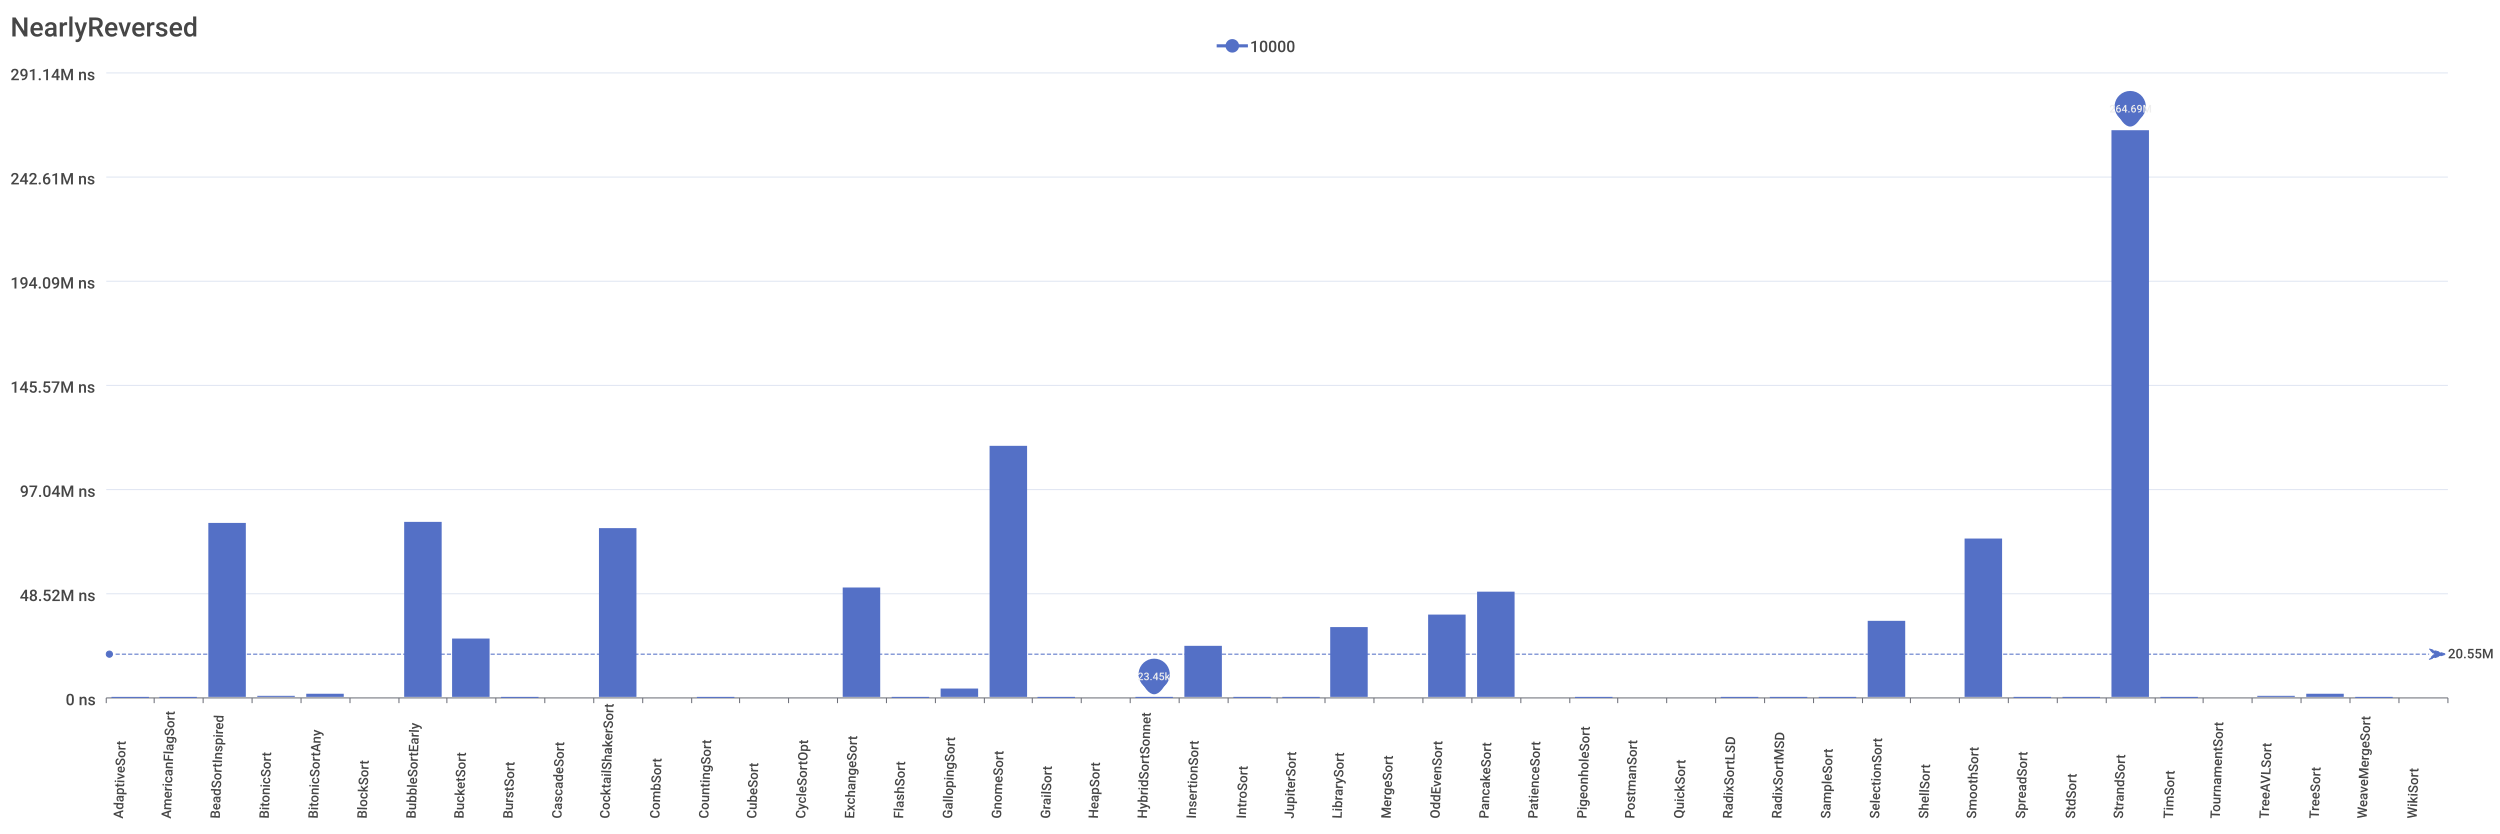
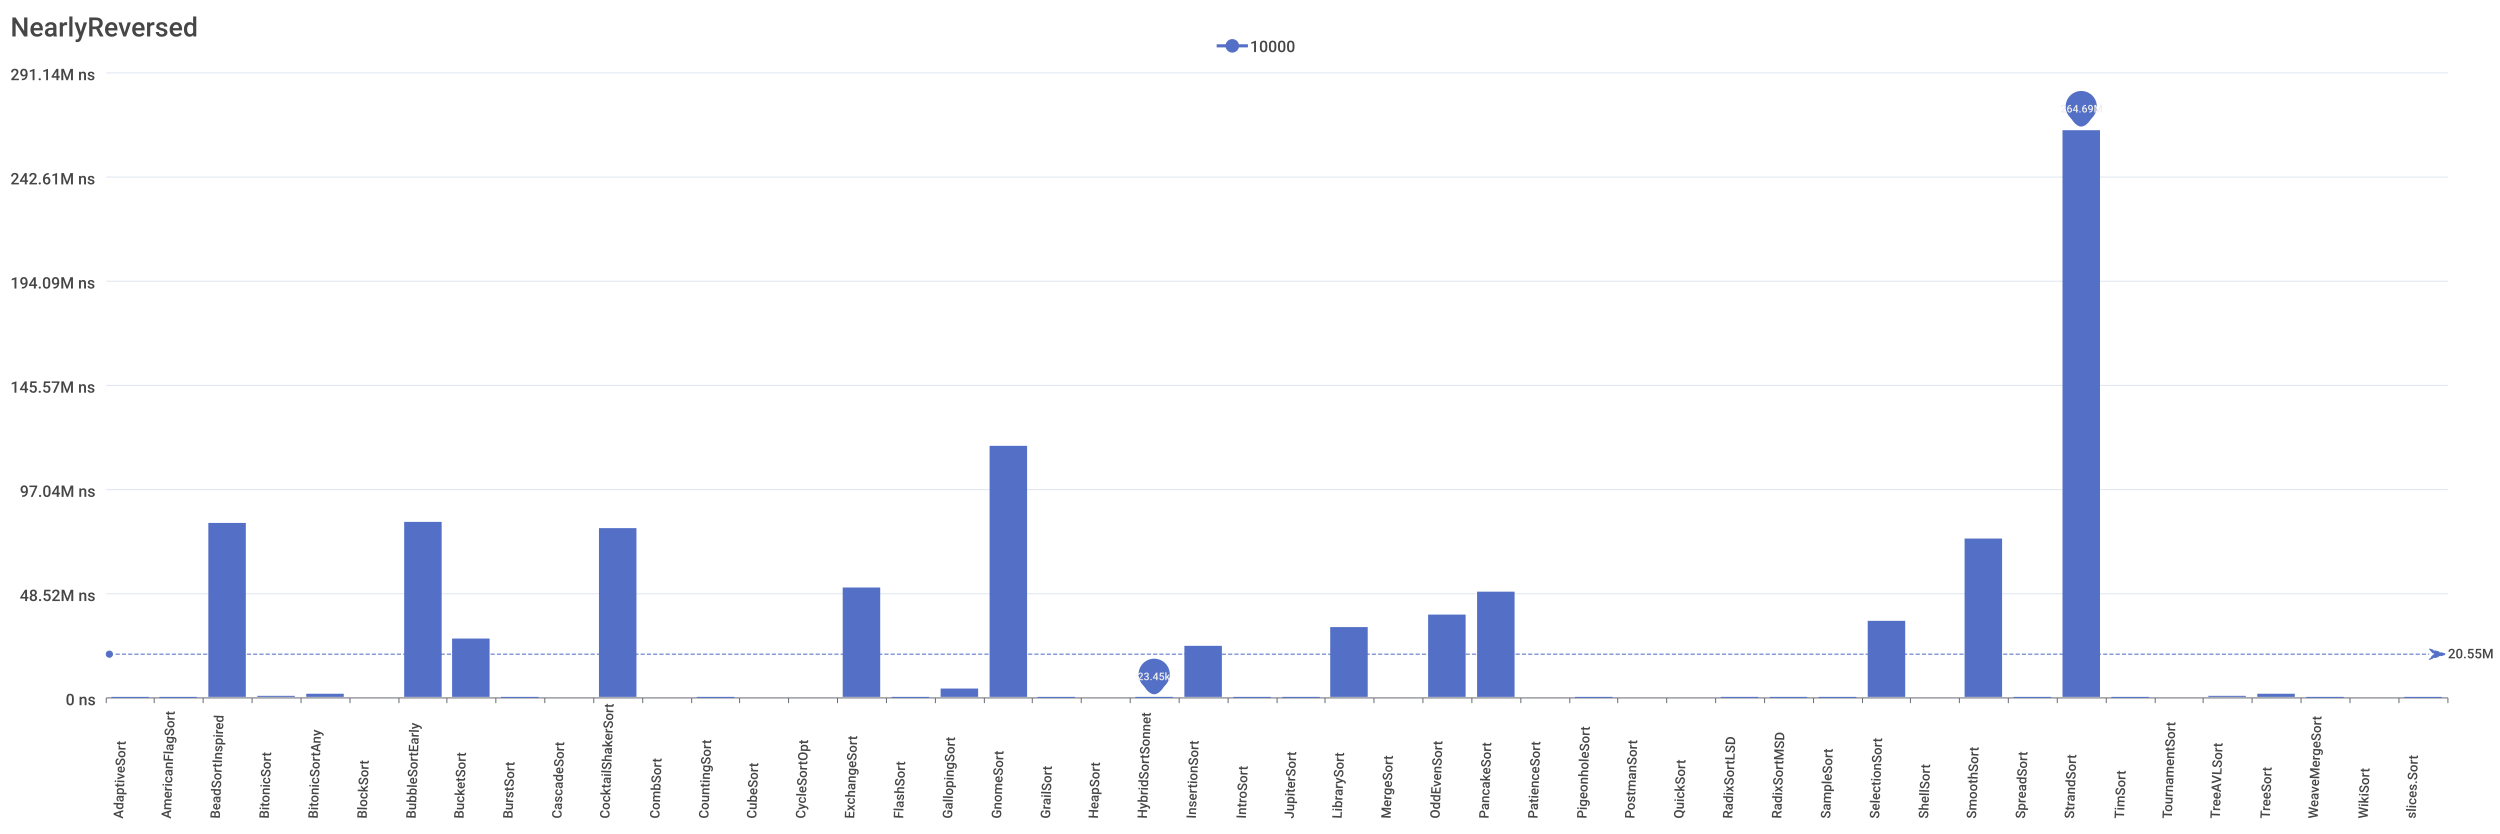
<svg xmlns="http://www.w3.org/2000/svg" width="2400" height="800">\n<path d="M 0 0 L 2400 0 L 2400 800 L 0 800 L 0 0" style="stroke-width:0;stroke:none;fill:rgba(255,255,255,1.0)" />
  <path d="M 1168 44 L 1198 44" style="stroke-width:3;stroke:rgba(84,112,198,1.0);fill:rgba(84,112,198,1.0)" />
  <circle cx="1183" cy="44" r="5" style="stroke-width:3;stroke:rgba(84,112,198,1.0);fill:rgba(84,112,198,1.0)" />
  <path d="" style="stroke-width:3;stroke:rgba(84,112,198,1.0);fill:rgba(84,112,198,1.0)" />
  <text x="1200" y="50" style="stroke-width:0;stroke:none;fill:rgba(70,70,70,1.0);font-size:15.3px;font-family:'Roboto Medium',sans-serif">10000</text>
  <text x="10" y="35" style="stroke-width:0;stroke:none;fill:rgba(70,70,70,1.0);font-size:25.6px;font-family:'Roboto Medium',sans-serif">NearlyReversed</text>
  <text x="10" y="77" style="stroke-width:0;stroke:none;fill:rgba(70,70,70,1.0);font-size:15.3px;font-family:'Roboto Medium',sans-serif">291.14M ns</text>
  <text x="10" y="177" style="stroke-width:0;stroke:none;fill:rgba(70,70,70,1.0);font-size:15.3px;font-family:'Roboto Medium',sans-serif">242.61M ns</text>
  <text x="10" y="277" style="stroke-width:0;stroke:none;fill:rgba(70,70,70,1.0);font-size:15.3px;font-family:'Roboto Medium',sans-serif">194.09M ns</text>
  <text x="10" y="377" style="stroke-width:0;stroke:none;fill:rgba(70,70,70,1.0);font-size:15.3px;font-family:'Roboto Medium',sans-serif">145.57M ns</text>
  <text x="19" y="477" style="stroke-width:0;stroke:none;fill:rgba(70,70,70,1.0);font-size:15.3px;font-family:'Roboto Medium',sans-serif">97.04M ns</text>
  <text x="19" y="577" style="stroke-width:0;stroke:none;fill:rgba(70,70,70,1.0);font-size:15.3px;font-family:'Roboto Medium',sans-serif">48.52M ns</text>
  <text x="63" y="677" style="stroke-width:0;stroke:none;fill:rgba(70,70,70,1.0);font-size:15.3px;font-family:'Roboto Medium',sans-serif">0 ns</text>
  <path d="M 102 70 L 2350 70" style="stroke-width:1;stroke:rgba(224,230,242,1.0);fill:none" />
  <path d="M 102 170 L 2350 170" style="stroke-width:1;stroke:rgba(224,230,242,1.0);fill:none" />
  <path d="M 102 270 L 2350 270" style="stroke-width:1;stroke:rgba(224,230,242,1.0);fill:none" />
  <path d="M 102 370 L 2350 370" style="stroke-width:1;stroke:rgba(224,230,242,1.0);fill:none" />
  <path d="M 102 470 L 2350 470" style="stroke-width:1;stroke:rgba(224,230,242,1.0);fill:none" />
  <path d="M 102 570 L 2350 570" style="stroke-width:1;stroke:rgba(224,230,242,1.0);fill:none" />
  <path d="M 102 675 L 102 670" style="stroke-width:1;stroke:rgba(110,112,121,1.0);fill:none" />
  <path d="M 148 675 L 148 670" style="stroke-width:1;stroke:rgba(110,112,121,1.0);fill:none" />
  <path d="M 195 675 L 195 670" style="stroke-width:1;stroke:rgba(110,112,121,1.0);fill:none" />
  <path d="M 242 675 L 242 670" style="stroke-width:1;stroke:rgba(110,112,121,1.0);fill:none" />
  <path d="M 289 675 L 289 670" style="stroke-width:1;stroke:rgba(110,112,121,1.0);fill:none" />
  <path d="M 336 675 L 336 670" style="stroke-width:1;stroke:rgba(110,112,121,1.0);fill:none" />
  <path d="M 383 675 L 383 670" style="stroke-width:1;stroke:rgba(110,112,121,1.0);fill:none" />
  <path d="M 429 675 L 429 670" style="stroke-width:1;stroke:rgba(110,112,121,1.0);fill:none" />
  <path d="M 476 675 L 476 670" style="stroke-width:1;stroke:rgba(110,112,121,1.0);fill:none" />
  <path d="M 523 675 L 523 670" style="stroke-width:1;stroke:rgba(110,112,121,1.0);fill:none" />
  <path d="M 570 675 L 570 670" style="stroke-width:1;stroke:rgba(110,112,121,1.0);fill:none" />
  <path d="M 617 675 L 617 670" style="stroke-width:1;stroke:rgba(110,112,121,1.0);fill:none" />
  <path d="M 664 675 L 664 670" style="stroke-width:1;stroke:rgba(110,112,121,1.0);fill:none" />
  <path d="M 710 675 L 710 670" style="stroke-width:1;stroke:rgba(110,112,121,1.0);fill:none" />
  <path d="M 757 675 L 757 670" style="stroke-width:1;stroke:rgba(110,112,121,1.0);fill:none" />
  <path d="M 804 675 L 804 670" style="stroke-width:1;stroke:rgba(110,112,121,1.0);fill:none" />
  <path d="M 851 675 L 851 670" style="stroke-width:1;stroke:rgba(110,112,121,1.0);fill:none" />
  <path d="M 898 675 L 898 670" style="stroke-width:1;stroke:rgba(110,112,121,1.0);fill:none" />
  <path d="M 945 675 L 945 670" style="stroke-width:1;stroke:rgba(110,112,121,1.0);fill:none" />
  <path d="M 991 675 L 991 670" style="stroke-width:1;stroke:rgba(110,112,121,1.0);fill:none" />
  <path d="M 1038 675 L 1038 670" style="stroke-width:1;stroke:rgba(110,112,121,1.0);fill:none" />
  <path d="M 1085 675 L 1085 670" style="stroke-width:1;stroke:rgba(110,112,121,1.0);fill:none" />
  <path d="M 1132 675 L 1132 670" style="stroke-width:1;stroke:rgba(110,112,121,1.0);fill:none" />
  <path d="M 1179 675 L 1179 670" style="stroke-width:1;stroke:rgba(110,112,121,1.0);fill:none" />
  <path d="M 1226 675 L 1226 670" style="stroke-width:1;stroke:rgba(110,112,121,1.0);fill:none" />
  <path d="M 1272 675 L 1272 670" style="stroke-width:1;stroke:rgba(110,112,121,1.0);fill:none" />
  <path d="M 1319 675 L 1319 670" style="stroke-width:1;stroke:rgba(110,112,121,1.0);fill:none" />
  <path d="M 1366 675 L 1366 670" style="stroke-width:1;stroke:rgba(110,112,121,1.0);fill:none" />
  <path d="M 1413 675 L 1413 670" style="stroke-width:1;stroke:rgba(110,112,121,1.0);fill:none" />
  <path d="M 1460 675 L 1460 670" style="stroke-width:1;stroke:rgba(110,112,121,1.0);fill:none" />
  <path d="M 1507 675 L 1507 670" style="stroke-width:1;stroke:rgba(110,112,121,1.0);fill:none" />
  <path d="M 1553 675 L 1553 670" style="stroke-width:1;stroke:rgba(110,112,121,1.0);fill:none" />
  <path d="M 1600 675 L 1600 670" style="stroke-width:1;stroke:rgba(110,112,121,1.0);fill:none" />
  <path d="M 1647 675 L 1647 670" style="stroke-width:1;stroke:rgba(110,112,121,1.0);fill:none" />
  <path d="M 1694 675 L 1694 670" style="stroke-width:1;stroke:rgba(110,112,121,1.0);fill:none" />
  <path d="M 1741 675 L 1741 670" style="stroke-width:1;stroke:rgba(110,112,121,1.0);fill:none" />
  <path d="M 1788 675 L 1788 670" style="stroke-width:1;stroke:rgba(110,112,121,1.0);fill:none" />
  <path d="M 1834 675 L 1834 670" style="stroke-width:1;stroke:rgba(110,112,121,1.0);fill:none" />
  <path d="M 1881 675 L 1881 670" style="stroke-width:1;stroke:rgba(110,112,121,1.0);fill:none" />
  <path d="M 1928 675 L 1928 670" style="stroke-width:1;stroke:rgba(110,112,121,1.0);fill:none" />
  <path d="M 1975 675 L 1975 670" style="stroke-width:1;stroke:rgba(110,112,121,1.0);fill:none" />
  <path d="M 2022 675 L 2022 670" style="stroke-width:1;stroke:rgba(110,112,121,1.0);fill:none" />
  <path d="M 2069 675 L 2069 670" style="stroke-width:1;stroke:rgba(110,112,121,1.0);fill:none" />
  <path d="M 2115 675 L 2115 670" style="stroke-width:1;stroke:rgba(110,112,121,1.0);fill:none" />
  <path d="M 2162 675 L 2162 670" style="stroke-width:1;stroke:rgba(110,112,121,1.0);fill:none" />
  <path d="M 2209 675 L 2209 670" style="stroke-width:1;stroke:rgba(110,112,121,1.0);fill:none" />
  <path d="M 2256 675 L 2256 670" style="stroke-width:1;stroke:rgba(110,112,121,1.0);fill:none" />
  <path d="M 2303 675 L 2303 670" style="stroke-width:1;stroke:rgba(110,112,121,1.0);fill:none" />
  <path d="M 2350 675 L 2350 670" style="stroke-width:1;stroke:rgba(110,112,121,1.0);fill:none" />
  <path d="M 102 670 L 2350 670" style="stroke-width:1;stroke:rgba(110,112,121,1.0);fill:none" />
  <text x="118" y="786" style="stroke-width:0;stroke:none;fill:rgba(70,70,70,1.0);font-size:12.8px;font-family:'Roboto Medium',sans-serif" transform="rotate(272.15,118,786)">AdaptiveSort</text>
  <text x="164" y="786" style="stroke-width:0;stroke:none;fill:rgba(70,70,70,1.0);font-size:12.8px;font-family:'Roboto Medium',sans-serif" transform="rotate(272.15,164,786)">AmericanFlagSort</text>
  <text x="211" y="786" style="stroke-width:0;stroke:none;fill:rgba(70,70,70,1.0);font-size:12.8px;font-family:'Roboto Medium',sans-serif" transform="rotate(272.15,211,786)">BeadSortInspired</text>
  <text x="258" y="786" style="stroke-width:0;stroke:none;fill:rgba(70,70,70,1.0);font-size:12.8px;font-family:'Roboto Medium',sans-serif" transform="rotate(272.15,258,786)">BitonicSort</text>
  <text x="305" y="786" style="stroke-width:0;stroke:none;fill:rgba(70,70,70,1.0);font-size:12.8px;font-family:'Roboto Medium',sans-serif" transform="rotate(272.15,305,786)">BitonicSortAny</text>
  <text x="352" y="786" style="stroke-width:0;stroke:none;fill:rgba(70,70,70,1.0);font-size:12.8px;font-family:'Roboto Medium',sans-serif" transform="rotate(272.15,352,786)">BlockSort</text>
  <text x="399" y="786" style="stroke-width:0;stroke:none;fill:rgba(70,70,70,1.0);font-size:12.8px;font-family:'Roboto Medium',sans-serif" transform="rotate(272.15,399,786)">BubbleSortEarly</text>
  <text x="445" y="786" style="stroke-width:0;stroke:none;fill:rgba(70,70,70,1.0);font-size:12.8px;font-family:'Roboto Medium',sans-serif" transform="rotate(272.15,445,786)">BucketSort</text>
  <text x="492" y="786" style="stroke-width:0;stroke:none;fill:rgba(70,70,70,1.0);font-size:12.8px;font-family:'Roboto Medium',sans-serif" transform="rotate(272.15,492,786)">BurstSort</text>
  <text x="539" y="786" style="stroke-width:0;stroke:none;fill:rgba(70,70,70,1.0);font-size:12.8px;font-family:'Roboto Medium',sans-serif" transform="rotate(272.15,539,786)">CascadeSort</text>
  <text x="585" y="786" style="stroke-width:0;stroke:none;fill:rgba(70,70,70,1.0);font-size:12.8px;font-family:'Roboto Medium',sans-serif" transform="rotate(272.15,585,786)">CocktailShakerSort</text>
  <text x="633" y="786" style="stroke-width:0;stroke:none;fill:rgba(70,70,70,1.0);font-size:12.8px;font-family:'Roboto Medium',sans-serif" transform="rotate(272.15,633,786)">CombSort</text>
  <text x="680" y="786" style="stroke-width:0;stroke:none;fill:rgba(70,70,70,1.0);font-size:12.8px;font-family:'Roboto Medium',sans-serif" transform="rotate(272.15,680,786)">CountingSort</text>
  <text x="726" y="786" style="stroke-width:0;stroke:none;fill:rgba(70,70,70,1.0);font-size:12.8px;font-family:'Roboto Medium',sans-serif" transform="rotate(272.15,726,786)">CubeSort</text>
  <text x="773" y="786" style="stroke-width:0;stroke:none;fill:rgba(70,70,70,1.0);font-size:12.8px;font-family:'Roboto Medium',sans-serif" transform="rotate(272.15,773,786)">CycleSortOpt</text>
  <text x="820" y="786" style="stroke-width:0;stroke:none;fill:rgba(70,70,70,1.0);font-size:12.8px;font-family:'Roboto Medium',sans-serif" transform="rotate(272.15,820,786)">ExchangeSort</text>
  <text x="867" y="786" style="stroke-width:0;stroke:none;fill:rgba(70,70,70,1.0);font-size:12.8px;font-family:'Roboto Medium',sans-serif" transform="rotate(272.15,867,786)">FlashSort</text>
  <text x="914" y="786" style="stroke-width:0;stroke:none;fill:rgba(70,70,70,1.0);font-size:12.8px;font-family:'Roboto Medium',sans-serif" transform="rotate(272.15,914,786)">GallopingSort</text>
  <text x="961" y="786" style="stroke-width:0;stroke:none;fill:rgba(70,70,70,1.0);font-size:12.8px;font-family:'Roboto Medium',sans-serif" transform="rotate(272.15,961,786)">GnomeSort</text>
  <text x="1008" y="786" style="stroke-width:0;stroke:none;fill:rgba(70,70,70,1.0);font-size:12.8px;font-family:'Roboto Medium',sans-serif" transform="rotate(272.15,1008,786)">GrailSort</text>
  <text x="1054" y="786" style="stroke-width:0;stroke:none;fill:rgba(70,70,70,1.0);font-size:12.8px;font-family:'Roboto Medium',sans-serif" transform="rotate(272.15,1054,786)">HeapSort</text>
  <text x="1101" y="786" style="stroke-width:0;stroke:none;fill:rgba(70,70,70,1.0);font-size:12.8px;font-family:'Roboto Medium',sans-serif" transform="rotate(272.15,1101,786)">HybridSortSonnet</text>
  <text x="1148" y="786" style="stroke-width:0;stroke:none;fill:rgba(70,70,70,1.0);font-size:12.8px;font-family:'Roboto Medium',sans-serif" transform="rotate(272.15,1148,786)">InsertionSort</text>
  <text x="1196" y="786" style="stroke-width:0;stroke:none;fill:rgba(70,70,70,1.0);font-size:12.8px;font-family:'Roboto Medium',sans-serif" transform="rotate(272.15,1196,786)">IntroSort</text>
  <text x="1242" y="786" style="stroke-width:0;stroke:none;fill:rgba(70,70,70,1.0);font-size:12.8px;font-family:'Roboto Medium',sans-serif" transform="rotate(272.15,1242,786)">JupiterSort</text>
  <text x="1288" y="786" style="stroke-width:0;stroke:none;fill:rgba(70,70,70,1.0);font-size:12.8px;font-family:'Roboto Medium',sans-serif" transform="rotate(272.15,1288,786)">LibrarySort</text>
  <text x="1335" y="786" style="stroke-width:0;stroke:none;fill:rgba(70,70,70,1.0);font-size:12.8px;font-family:'Roboto Medium',sans-serif" transform="rotate(272.15,1335,786)">MergeSort</text>
  <text x="1382" y="786" style="stroke-width:0;stroke:none;fill:rgba(70,70,70,1.0);font-size:12.8px;font-family:'Roboto Medium',sans-serif" transform="rotate(272.15,1382,786)">OddEvenSort</text>
  <text x="1429" y="786" style="stroke-width:0;stroke:none;fill:rgba(70,70,70,1.0);font-size:12.8px;font-family:'Roboto Medium',sans-serif" transform="rotate(272.15,1429,786)">PancakeSort</text>
  <text x="1476" y="786" style="stroke-width:0;stroke:none;fill:rgba(70,70,70,1.0);font-size:12.8px;font-family:'Roboto Medium',sans-serif" transform="rotate(272.15,1476,786)">PatienceSort</text>
  <text x="1523" y="786" style="stroke-width:0;stroke:none;fill:rgba(70,70,70,1.0);font-size:12.8px;font-family:'Roboto Medium',sans-serif" transform="rotate(272.15,1523,786)">PigeonholeSort</text>
  <text x="1569" y="786" style="stroke-width:0;stroke:none;fill:rgba(70,70,70,1.0);font-size:12.8px;font-family:'Roboto Medium',sans-serif" transform="rotate(272.15,1569,786)">PostmanSort</text>
  <text x="1616" y="786" style="stroke-width:0;stroke:none;fill:rgba(70,70,70,1.0);font-size:12.8px;font-family:'Roboto Medium',sans-serif" transform="rotate(272.15,1616,786)">QuickSort</text>
  <text x="1663" y="786" style="stroke-width:0;stroke:none;fill:rgba(70,70,70,1.0);font-size:12.8px;font-family:'Roboto Medium',sans-serif" transform="rotate(272.15,1663,786)">RadixSortLSD</text>
  <text x="1710" y="786" style="stroke-width:0;stroke:none;fill:rgba(70,70,70,1.0);font-size:12.8px;font-family:'Roboto Medium',sans-serif" transform="rotate(272.15,1710,786)">RadixSortMSD</text>
  <text x="1757" y="786" style="stroke-width:0;stroke:none;fill:rgba(70,70,70,1.0);font-size:12.8px;font-family:'Roboto Medium',sans-serif" transform="rotate(272.15,1757,786)">SampleSort</text>
  <text x="1804" y="786" style="stroke-width:0;stroke:none;fill:rgba(70,70,70,1.0);font-size:12.8px;font-family:'Roboto Medium',sans-serif" transform="rotate(272.15,1804,786)">SelectionSort</text>
  <text x="1851" y="786" style="stroke-width:0;stroke:none;fill:rgba(70,70,70,1.0);font-size:12.8px;font-family:'Roboto Medium',sans-serif" transform="rotate(272.15,1851,786)">ShellSort</text>
  <text x="1897" y="786" style="stroke-width:0;stroke:none;fill:rgba(70,70,70,1.0);font-size:12.8px;font-family:'Roboto Medium',sans-serif" transform="rotate(272.15,1897,786)">SmoothSort</text>
  <text x="1944" y="786" style="stroke-width:0;stroke:none;fill:rgba(70,70,70,1.0);font-size:12.8px;font-family:'Roboto Medium',sans-serif" transform="rotate(272.15,1944,786)">SpreadSort</text>
-   <text x="1992" y="786" style="stroke-width:0;stroke:none;fill:rgba(70,70,70,1.0);font-size:12.8px;font-family:'Roboto Medium',sans-serif" transform="rotate(272.15,1992,786)">StdSort</text>
-   <text x="2038" y="786" style="stroke-width:0;stroke:none;fill:rgba(70,70,70,1.0);font-size:12.8px;font-family:'Roboto Medium',sans-serif" transform="rotate(272.15,2038,786)">StrandSort</text>
-   <text x="2086" y="786" style="stroke-width:0;stroke:none;fill:rgba(70,70,70,1.0);font-size:12.8px;font-family:'Roboto Medium',sans-serif" transform="rotate(272.15,2086,786)">TimSort</text>
-   <text x="2131" y="786" style="stroke-width:0;stroke:none;fill:rgba(70,70,70,1.0);font-size:12.8px;font-family:'Roboto Medium',sans-serif" transform="rotate(272.15,2131,786)">TournamentSort</text>
-   <text x="2178" y="786" style="stroke-width:0;stroke:none;fill:rgba(70,70,70,1.0);font-size:12.8px;font-family:'Roboto Medium',sans-serif" transform="rotate(272.15,2178,786)">TreeAVLSort</text>
-   <text x="2226" y="786" style="stroke-width:0;stroke:none;fill:rgba(70,70,70,1.0);font-size:12.8px;font-family:'Roboto Medium',sans-serif" transform="rotate(272.15,2226,786)">TreeSort</text>
-   <text x="2272" y="786" style="stroke-width:0;stroke:none;fill:rgba(70,70,70,1.0);font-size:12.8px;font-family:'Roboto Medium',sans-serif" transform="rotate(272.15,2272,786)">WeaveMergeSort</text>
-   <text x="2320" y="786" style="stroke-width:0;stroke:none;fill:rgba(70,70,70,1.0);font-size:12.8px;font-family:'Roboto Medium',sans-serif" transform="rotate(272.15,2320,786)">WikiSort</text>
+   <text x="1991" y="786" style="stroke-width:0;stroke:none;fill:rgba(70,70,70,1.0);font-size:12.8px;font-family:'Roboto Medium',sans-serif" transform="rotate(272.15,1991,786)">StrandSort</text>
+   <text x="2039" y="786" style="stroke-width:0;stroke:none;fill:rgba(70,70,70,1.0);font-size:12.8px;font-family:'Roboto Medium',sans-serif" transform="rotate(272.15,2039,786)">TimSort</text>
+   <text x="2085" y="786" style="stroke-width:0;stroke:none;fill:rgba(70,70,70,1.0);font-size:12.8px;font-family:'Roboto Medium',sans-serif" transform="rotate(272.15,2085,786)">TournamentSort</text>
+   <text x="2131" y="786" style="stroke-width:0;stroke:none;fill:rgba(70,70,70,1.0);font-size:12.8px;font-family:'Roboto Medium',sans-serif" transform="rotate(272.15,2131,786)">TreeAVLSort</text>
+   <text x="2179" y="786" style="stroke-width:0;stroke:none;fill:rgba(70,70,70,1.0);font-size:12.8px;font-family:'Roboto Medium',sans-serif" transform="rotate(272.15,2179,786)">TreeSort</text>
+   <text x="2225" y="786" style="stroke-width:0;stroke:none;fill:rgba(70,70,70,1.0);font-size:12.8px;font-family:'Roboto Medium',sans-serif" transform="rotate(272.15,2225,786)">WeaveMergeSort</text>
+   <text x="2273" y="786" style="stroke-width:0;stroke:none;fill:rgba(70,70,70,1.0);font-size:12.8px;font-family:'Roboto Medium',sans-serif" transform="rotate(272.15,2273,786)">WikiSort</text>
+   <text x="2319" y="786" style="stroke-width:0;stroke:none;fill:rgba(70,70,70,1.0);font-size:12.8px;font-family:'Roboto Medium',sans-serif" transform="rotate(272.15,2319,786)">slices.Sort</text>
  <path d="M 107 670 L 143 670 L 143 669 L 107 669 L 107 670" style="stroke-width:0;stroke:none;fill:rgba(84,112,198,1.0)" />
  <path d="M 153 670 L 189 670 L 189 669 L 153 669 L 153 670" style="stroke-width:0;stroke:none;fill:rgba(84,112,198,1.0)" />
  <path d="M 200 502 L 236 502 L 236 669 L 200 669 L 200 502" style="stroke-width:0;stroke:none;fill:rgba(84,112,198,1.0)" />
  <path d="M 247 668 L 283 668 L 283 669 L 247 669 L 247 668" style="stroke-width:0;stroke:none;fill:rgba(84,112,198,1.0)" />
  <path d="M 294 666 L 330 666 L 330 669 L 294 669 L 294 666" style="stroke-width:0;stroke:none;fill:rgba(84,112,198,1.0)" />
  <path d="M 341 669 L 377 669 L 377 669 L 341 669 L 341 669" style="stroke-width:0;stroke:none;fill:rgba(84,112,198,1.0)" />
  <path d="M 388 501 L 424 501 L 424 669 L 388 669 L 388 501" style="stroke-width:0;stroke:none;fill:rgba(84,112,198,1.0)" />
  <path d="M 434 613 L 470 613 L 470 669 L 434 669 L 434 613" style="stroke-width:0;stroke:none;fill:rgba(84,112,198,1.0)" />
  <path d="M 481 670 L 517 670 L 517 669 L 481 669 L 481 670" style="stroke-width:0;stroke:none;fill:rgba(84,112,198,1.0)" />
  <path d="M 528 669 L 564 669 L 564 669 L 528 669 L 528 669" style="stroke-width:0;stroke:none;fill:rgba(84,112,198,1.0)" />
  <path d="M 575 507 L 611 507 L 611 669 L 575 669 L 575 507" style="stroke-width:0;stroke:none;fill:rgba(84,112,198,1.0)" />
  <path d="M 622 669 L 658 669 L 658 669 L 622 669 L 622 669" style="stroke-width:0;stroke:none;fill:rgba(84,112,198,1.0)" />
  <path d="M 669 670 L 705 670 L 705 669 L 669 669 L 669 670" style="stroke-width:0;stroke:none;fill:rgba(84,112,198,1.0)" />
  <path d="M 715 669 L 751 669 L 751 669 L 715 669 L 715 669" style="stroke-width:0;stroke:none;fill:rgba(84,112,198,1.0)" />
  <path d="M 762 669 L 798 669 L 798 669 L 762 669 L 762 669" style="stroke-width:0;stroke:none;fill:rgba(84,112,198,1.0)" />
  <path d="M 809 564 L 845 564 L 845 669 L 809 669 L 809 564" style="stroke-width:0;stroke:none;fill:rgba(84,112,198,1.0)" />
  <path d="M 856 670 L 892 670 L 892 669 L 856 669 L 856 670" style="stroke-width:0;stroke:none;fill:rgba(84,112,198,1.0)" />
  <path d="M 903 661 L 939 661 L 939 669 L 903 669 L 903 661" style="stroke-width:0;stroke:none;fill:rgba(84,112,198,1.0)" />
  <path d="M 950 428 L 986 428 L 986 669 L 950 669 L 950 428" style="stroke-width:0;stroke:none;fill:rgba(84,112,198,1.0)" />
  <path d="M 996 670 L 1032 670 L 1032 669 L 996 669 L 996 670" style="stroke-width:0;stroke:none;fill:rgba(84,112,198,1.0)" />
  <path d="M 1043 669 L 1079 669 L 1079 669 L 1043 669 L 1043 669" style="stroke-width:0;stroke:none;fill:rgba(84,112,198,1.0)" />
  <path d="M 1090 670 L 1126 670 L 1126 669 L 1090 669 L 1090 670" style="stroke-width:0;stroke:none;fill:rgba(84,112,198,1.0)" />
  <path d="M 1137 620 L 1173 620 L 1173 669 L 1137 669 L 1137 620" style="stroke-width:0;stroke:none;fill:rgba(84,112,198,1.0)" />
  <path d="M 1184 670 L 1220 670 L 1220 669 L 1184 669 L 1184 670" style="stroke-width:0;stroke:none;fill:rgba(84,112,198,1.0)" />
  <path d="M 1231 670 L 1267 670 L 1267 669 L 1231 669 L 1231 670" style="stroke-width:0;stroke:none;fill:rgba(84,112,198,1.0)" />
  <path d="M 1277 602 L 1313 602 L 1313 669 L 1277 669 L 1277 602" style="stroke-width:0;stroke:none;fill:rgba(84,112,198,1.0)" />
  <path d="M 1324 669 L 1360 669 L 1360 669 L 1324 669 L 1324 669" style="stroke-width:0;stroke:none;fill:rgba(84,112,198,1.0)" />
  <path d="M 1371 590 L 1407 590 L 1407 669 L 1371 669 L 1371 590" style="stroke-width:0;stroke:none;fill:rgba(84,112,198,1.0)" />
  <path d="M 1418 568 L 1454 568 L 1454 669 L 1418 669 L 1418 568" style="stroke-width:0;stroke:none;fill:rgba(84,112,198,1.0)" />
  <path d="M 1465 669 L 1501 669 L 1501 669 L 1465 669 L 1465 669" style="stroke-width:0;stroke:none;fill:rgba(84,112,198,1.0)" />
  <path d="M 1512 670 L 1548 670 L 1548 669 L 1512 669 L 1512 670" style="stroke-width:0;stroke:none;fill:rgba(84,112,198,1.0)" />
  <path d="M 1558 669 L 1594 669 L 1594 669 L 1558 669 L 1558 669" style="stroke-width:0;stroke:none;fill:rgba(84,112,198,1.0)" />
  <path d="M 1605 669 L 1641 669 L 1641 669 L 1605 669 L 1605 669" style="stroke-width:0;stroke:none;fill:rgba(84,112,198,1.0)" />
  <path d="M 1652 670 L 1688 670 L 1688 669 L 1652 669 L 1652 670" style="stroke-width:0;stroke:none;fill:rgba(84,112,198,1.0)" />
  <path d="M 1699 670 L 1735 670 L 1735 669 L 1699 669 L 1699 670" style="stroke-width:0;stroke:none;fill:rgba(84,112,198,1.0)" />
  <path d="M 1746 670 L 1782 670 L 1782 669 L 1746 669 L 1746 670" style="stroke-width:0;stroke:none;fill:rgba(84,112,198,1.0)" />
  <path d="M 1793 596 L 1829 596 L 1829 669 L 1793 669 L 1793 596" style="stroke-width:0;stroke:none;fill:rgba(84,112,198,1.0)" />
  <path d="M 1839 669 L 1875 669 L 1875 669 L 1839 669 L 1839 669" style="stroke-width:0;stroke:none;fill:rgba(84,112,198,1.0)" />
  <path d="M 1886 517 L 1922 517 L 1922 669 L 1886 669 L 1886 517" style="stroke-width:0;stroke:none;fill:rgba(84,112,198,1.0)" />
  <path d="M 1933 670 L 1969 670 L 1969 669 L 1933 669 L 1933 670" style="stroke-width:0;stroke:none;fill:rgba(84,112,198,1.0)" />
-   <path d="M 1980 670 L 2016 670 L 2016 669 L 1980 669 L 1980 670" style="stroke-width:0;stroke:none;fill:rgba(84,112,198,1.0)" />
-   <path d="M 2027 125 L 2063 125 L 2063 669 L 2027 669 L 2027 125" style="stroke-width:0;stroke:none;fill:rgba(84,112,198,1.0)" />
-   <path d="M 2074 670 L 2110 670 L 2110 669 L 2074 669 L 2074 670" style="stroke-width:0;stroke:none;fill:rgba(84,112,198,1.0)" />
-   <path d="M 2120 669 L 2156 669 L 2156 669 L 2120 669 L 2120 669" style="stroke-width:0;stroke:none;fill:rgba(84,112,198,1.0)" />
-   <path d="M 2167 668 L 2203 668 L 2203 669 L 2167 669 L 2167 668" style="stroke-width:0;stroke:none;fill:rgba(84,112,198,1.0)" />
-   <path d="M 2214 666 L 2250 666 L 2250 669 L 2214 669 L 2214 666" style="stroke-width:0;stroke:none;fill:rgba(84,112,198,1.0)" />
-   <path d="M 2261 670 L 2297 670 L 2297 669 L 2261 669 L 2261 670" style="stroke-width:0;stroke:none;fill:rgba(84,112,198,1.0)" />
-   <path d="M 2308 669 L 2344 669 L 2344 669 L 2308 669 L 2308 669" style="stroke-width:0;stroke:none;fill:rgba(84,112,198,1.0)" />
-   <path d="M 2042 117 A 15 15 330.00 1 1 2048 117 L 2045 103 Z" style="stroke-width:0;stroke:none;fill:rgba(84,112,198,1.0)" />
-   <path d="M 2030 103 Q2045,140 2060,103 Z" style="stroke-width:0;stroke:none;fill:rgba(84,112,198,1.0)" />
-   <text x="2025" y="108" style="stroke-width:0;stroke:none;fill:rgba(238,238,238,1.0);font-size:10.2px;font-family:'Roboto Medium',sans-serif">264.69M</text>
+   <path d="M 1980 125 L 2016 125 L 2016 669 L 1980 669 L 1980 125" style="stroke-width:0;stroke:none;fill:rgba(84,112,198,1.0)" />
+   <path d="M 2027 670 L 2063 670 L 2063 669 L 2027 669 L 2027 670" style="stroke-width:0;stroke:none;fill:rgba(84,112,198,1.0)" />
+   <path d="M 2074 669 L 2110 669 L 2110 669 L 2074 669 L 2074 669" style="stroke-width:0;stroke:none;fill:rgba(84,112,198,1.0)" />
+   <path d="M 2120 668 L 2156 668 L 2156 669 L 2120 669 L 2120 668" style="stroke-width:0;stroke:none;fill:rgba(84,112,198,1.0)" />
+   <path d="M 2167 666 L 2203 666 L 2203 669 L 2167 669 L 2167 666" style="stroke-width:0;stroke:none;fill:rgba(84,112,198,1.0)" />
+   <path d="M 2214 670 L 2250 670 L 2250 669 L 2214 669 L 2214 670" style="stroke-width:0;stroke:none;fill:rgba(84,112,198,1.0)" />
+   <path d="M 2261 669 L 2297 669 L 2297 669 L 2261 669 L 2261 669" style="stroke-width:0;stroke:none;fill:rgba(84,112,198,1.0)" />
+   <path d="M 2308 670 L 2344 670 L 2344 669 L 2308 669 L 2308 670" style="stroke-width:0;stroke:none;fill:rgba(84,112,198,1.0)" />
+   <path d="M 1995 117 A 15 15 330.00 1 1 2001 117 L 1998 103 Z" style="stroke-width:0;stroke:none;fill:rgba(84,112,198,1.0)" />
+   <path d="M 1983 103 Q1998,140 2013,103 Z" style="stroke-width:0;stroke:none;fill:rgba(84,112,198,1.0)" />
+   <text x="1978" y="108" style="stroke-width:0;stroke:none;fill:rgba(238,238,238,1.0);font-size:10.2px;font-family:'Roboto Medium',sans-serif">264.69M</text>
  <path d="M 1105 662 A 15 15 330.00 1 1 1111 662 L 1108 648 Z" style="stroke-width:0;stroke:none;fill:rgba(84,112,198,1.0)" />
  <path d="M 1093 648 Q1108,685 1123,648 Z" style="stroke-width:0;stroke:none;fill:rgba(84,112,198,1.0)" />
  <text x="1092" y="653" style="stroke-width:0;stroke:none;fill:rgba(238,238,238,1.0);font-size:10.2px;font-family:'Roboto Medium',sans-serif">23.45k</text>
  <circle cx="105" cy="628" r="3" style="stroke-width:1;stroke:rgba(84,112,198,1.0);fill:rgba(84,112,198,1.0)" />
  <path stroke-dasharray="4.0, 2.0" d="" style="stroke-width:1;stroke:rgba(84,112,198,1.0);fill:rgba(84,112,198,1.0)" />
  <path stroke-dasharray="4.0, 2.0" d="M 111 628 L 2332 628" style="stroke-width:1;stroke:rgba(84,112,198,1.0);fill:rgba(84,112,198,1.0)" />
  <path stroke-dasharray="4.0, 2.0" d="M 2332 623 L 2348 628 L 2332 633 L 2337 628 L 2332 623" style="stroke-width:1;stroke:rgba(84,112,198,1.0);fill:rgba(84,112,198,1.0)" />
  <text x="2350" y="632" style="stroke-width:0;stroke:none;fill:rgba(70,70,70,1.0);font-size:12.8px;font-family:'Roboto Medium',sans-serif">20.55M</text>
</svg>
